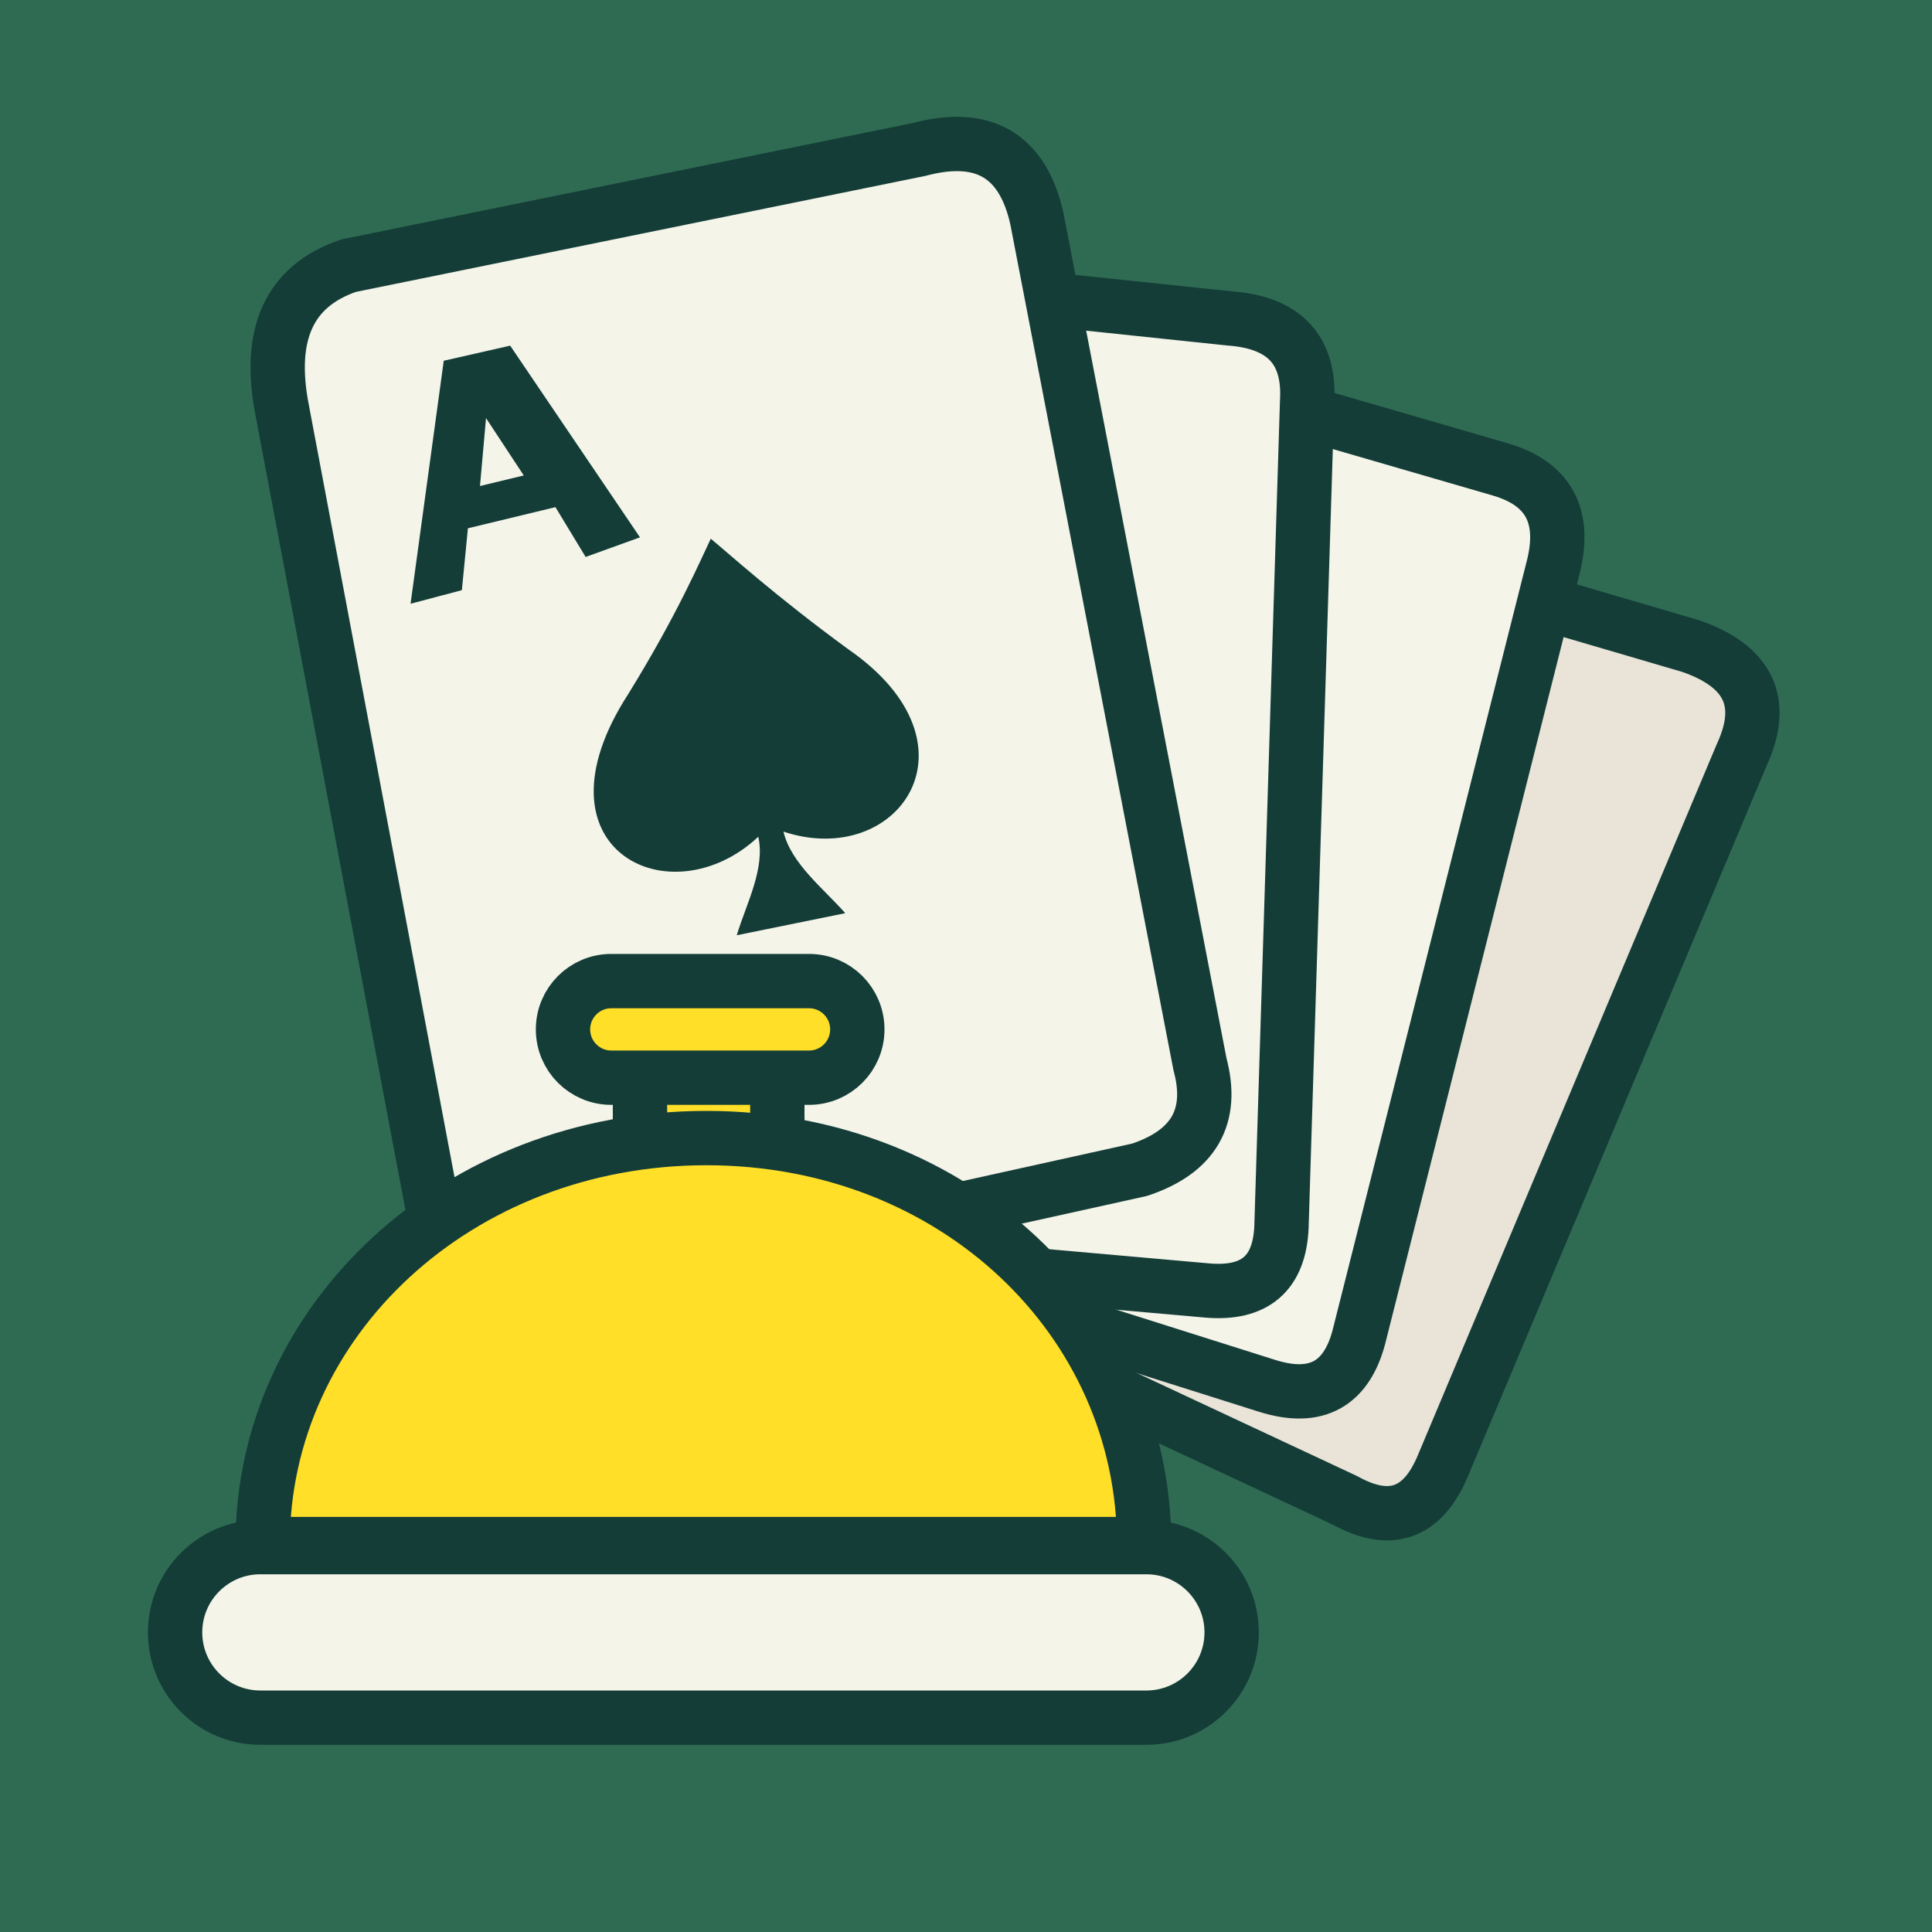
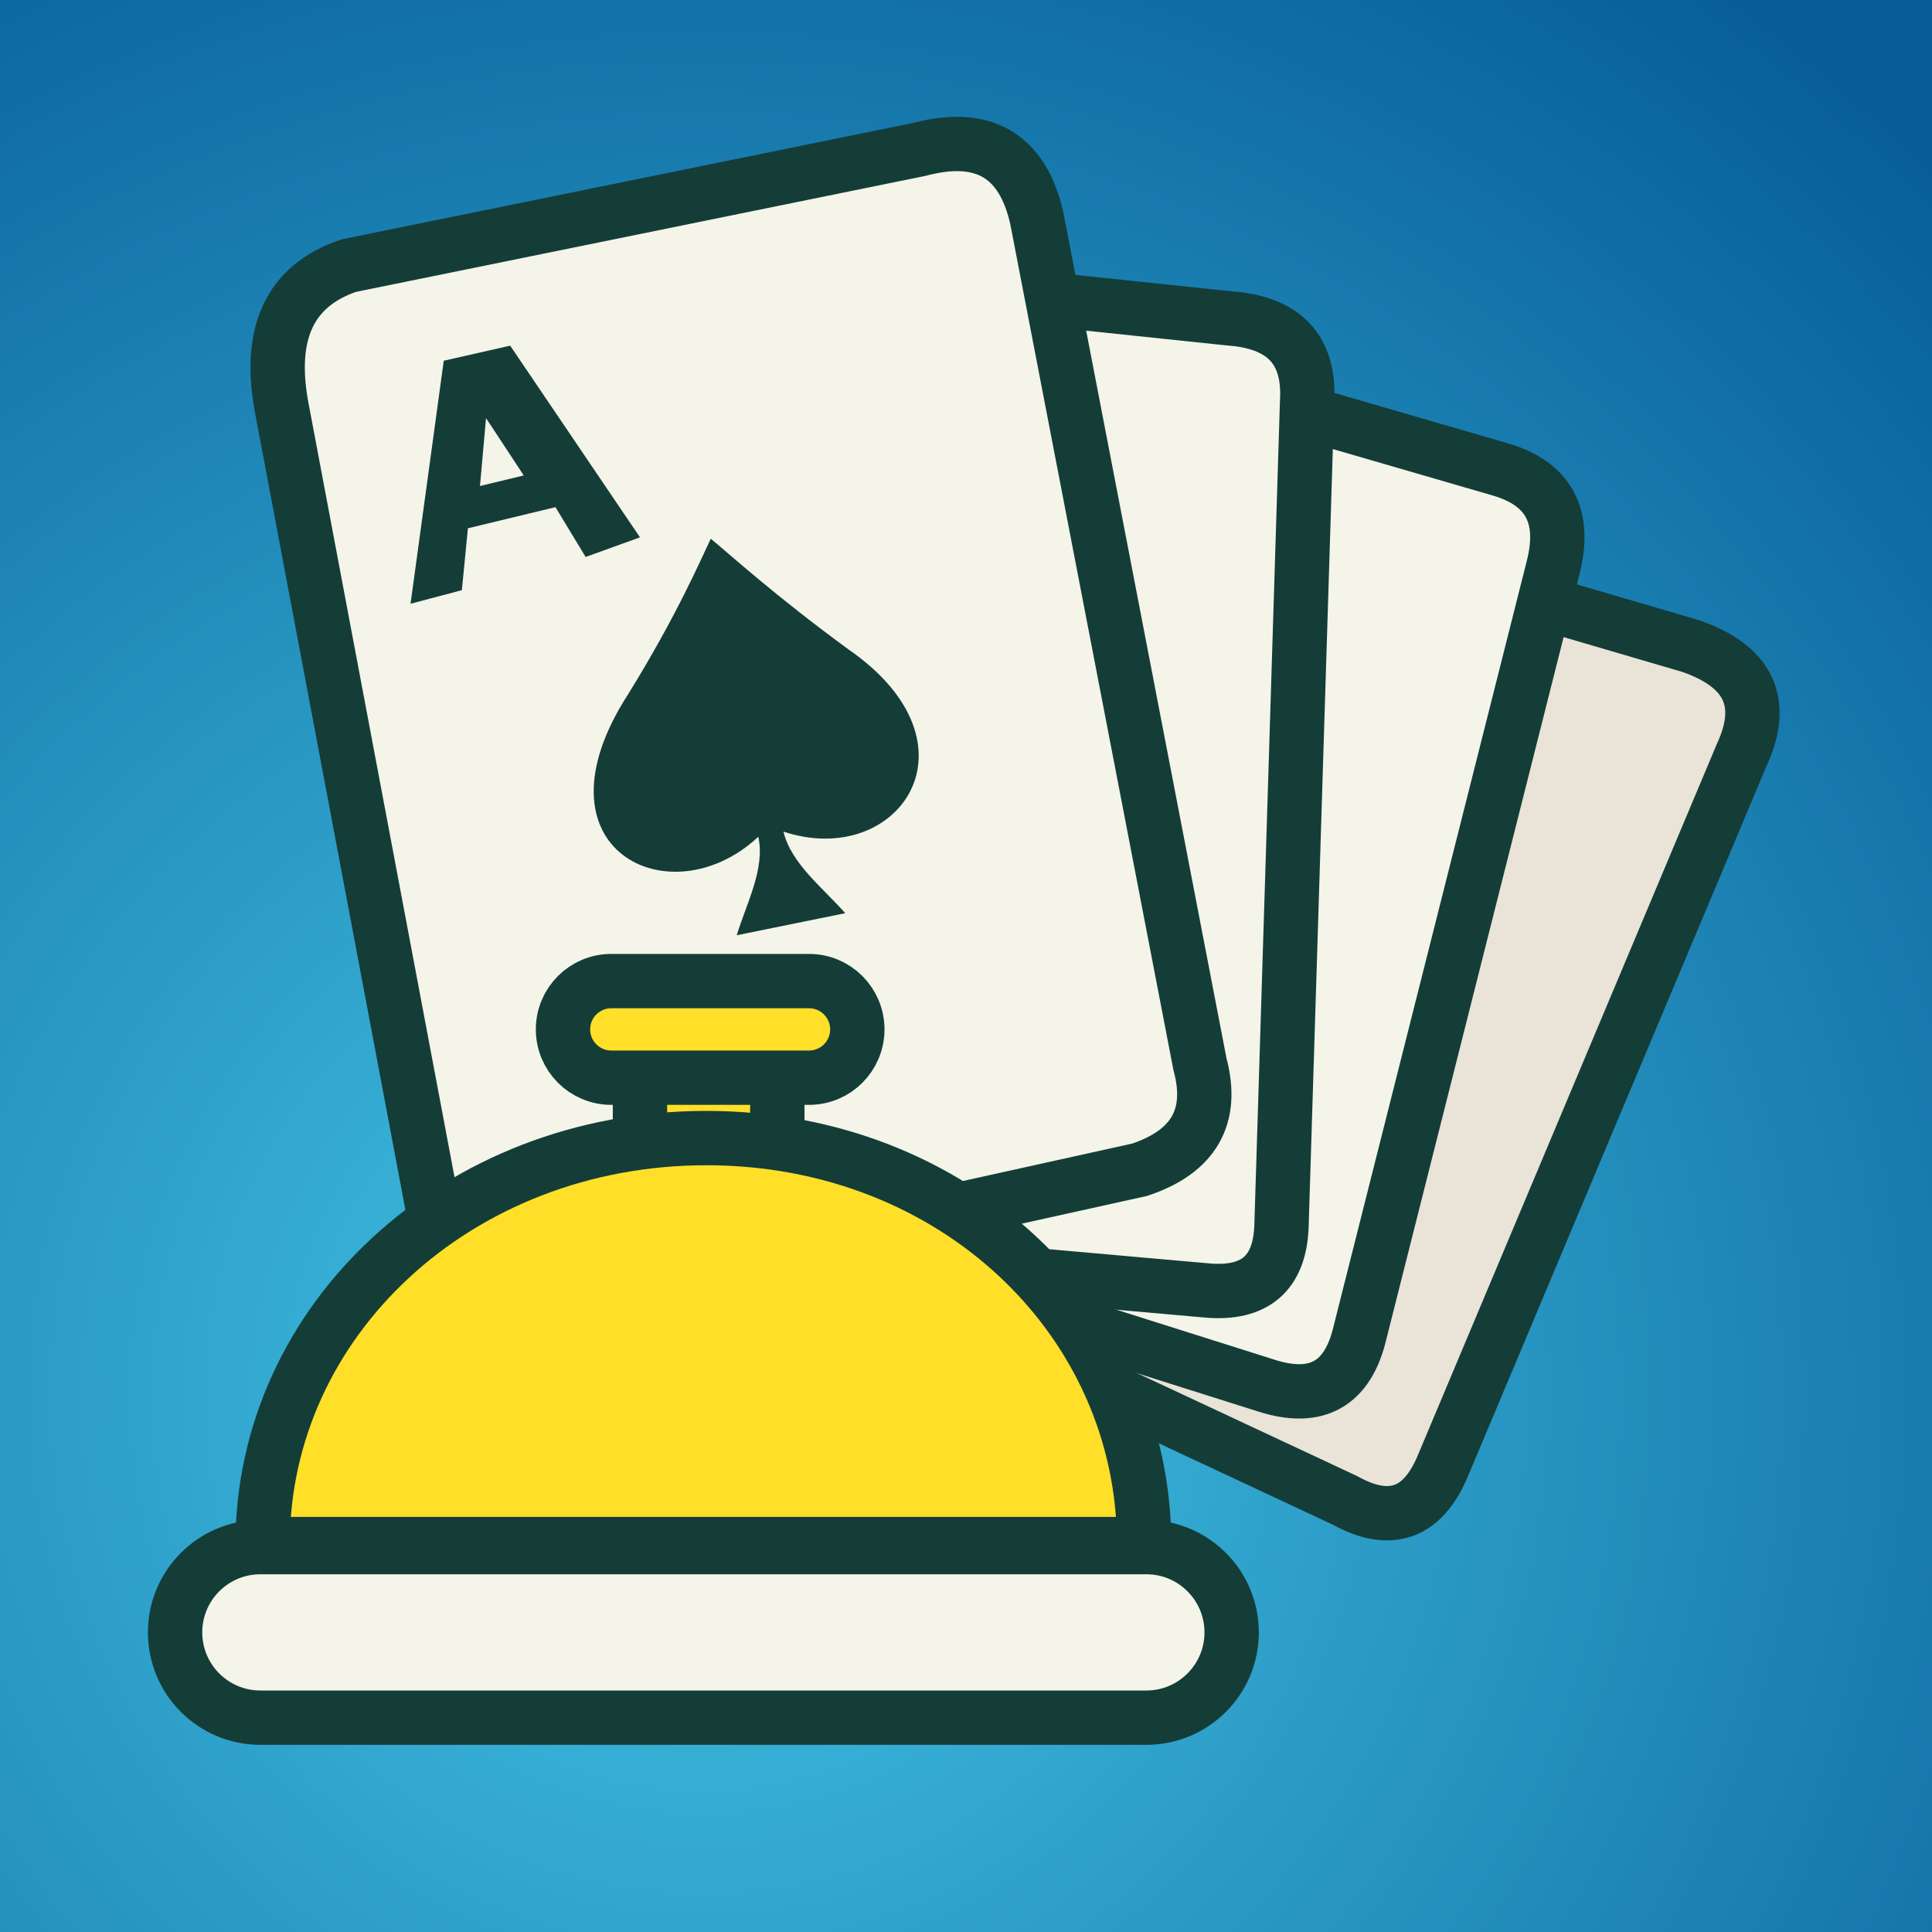
<svg xmlns="http://www.w3.org/2000/svg" viewBox="0 0 1280 1280">
-   <rect width="1280" height="1280" fill="#2f6b52" />
+   <defs>
+     <radialGradient id="background" cx="36.5%" cy="72%" r="90%">
+       <stop stop-color="#43c4e5" />
+       <stop offset="1" stop-color="#075d98" />
+     </radialGradient>
+   </defs>
+   <rect width="1280" height="1280" fill="url(#background)" />
  <g stroke="#143d38" stroke-width="36" stroke-linejoin="round">
    <path fill="#e9e3d8" d="m820 340 300 88q58 20 34 72L956 971q-20 48-65 23L566 842q-44-21-25-67l211-403q21-45 68-32Z" />
    <path fill="#f4f4e9" d="m722 232 272 79q48 14 35 65L901 883q-12 51-62 35L510 814q-47-15-33-62l178-485q13-48 67-35Z" />
    <path fill="#f4f4e9" d="m577 186 238 25q54 4 51 55l-17 547q-2 46-49 42l-384-34q-48-4-43-51l146-537q10-52 58-47Z" />
    <path fill="#f4f4e9" d="m231 176 378-77q64-17 78 46l108 560q14 52-40 70l-398 88q-53 13-67-45L187 272q-15-76 44-96Z" />
  </g>
  <path fill="#143d38" fill-rule="evenodd" d="m294 239 44-10 86 127-36 13-20-33-58 14-4 41-34 9Zm28 38-4 45 29-7Z" />
  <path fill="#143d38" transform="translate(495 485) rotate(-11.5) scale(.44) translate(-377.2587 -594.6734)" d="m213.23 502.9c-195.31 199.54-5.353 344.87 149.07 249.6.841 49.146-37.692 95.028-61.394 138.9h166.73c-24.41-42.64-65.17-89.61-66.66-138.9 157.66 90.57 325.33-67.37 150.39-249.6-91.22-100.08-148.24-177.95-169.73-204.42-19.602 25.809-71.82 101.7-168.41 204.42z" />
  <g stroke="#143d38" stroke-width="36" stroke-linejoin="round">
    <path fill="#ffdf28" d="M424 706h91v64h-91Z" />
    <rect x="373" y="650" width="195" height="64" rx="32" fill="#ffdf28" />
    <path fill="#ffdf28" d="M174 1023c0-148 129-269 294-269s290 121 290 269Z" />
    <rect x="116" y="1025" width="700" height="113" rx="56.5" fill="#f4f4e9" />
  </g>
</svg>
